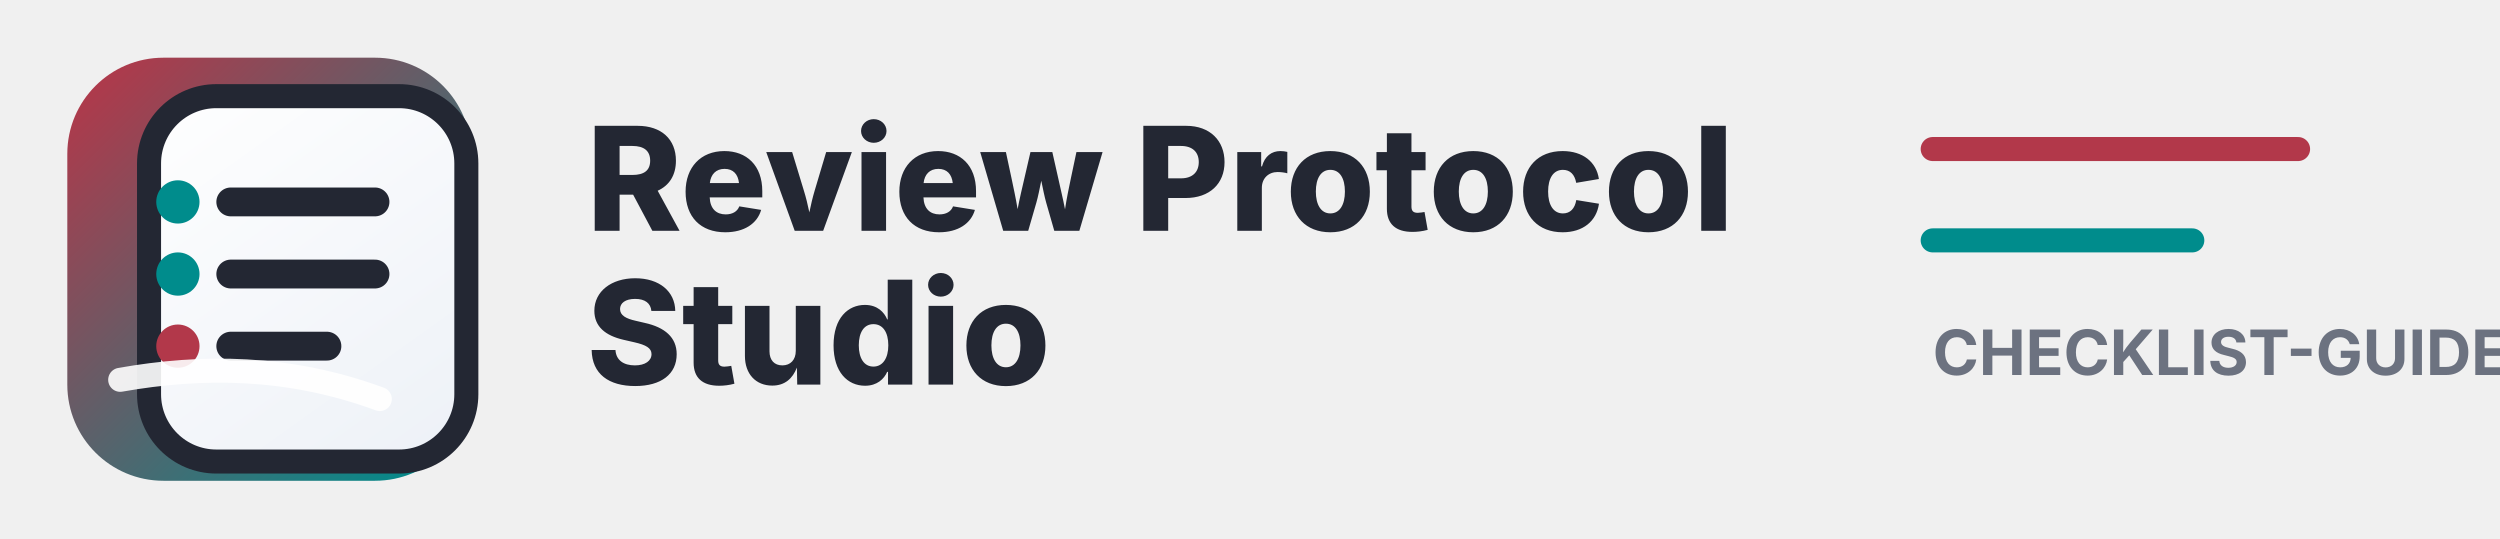
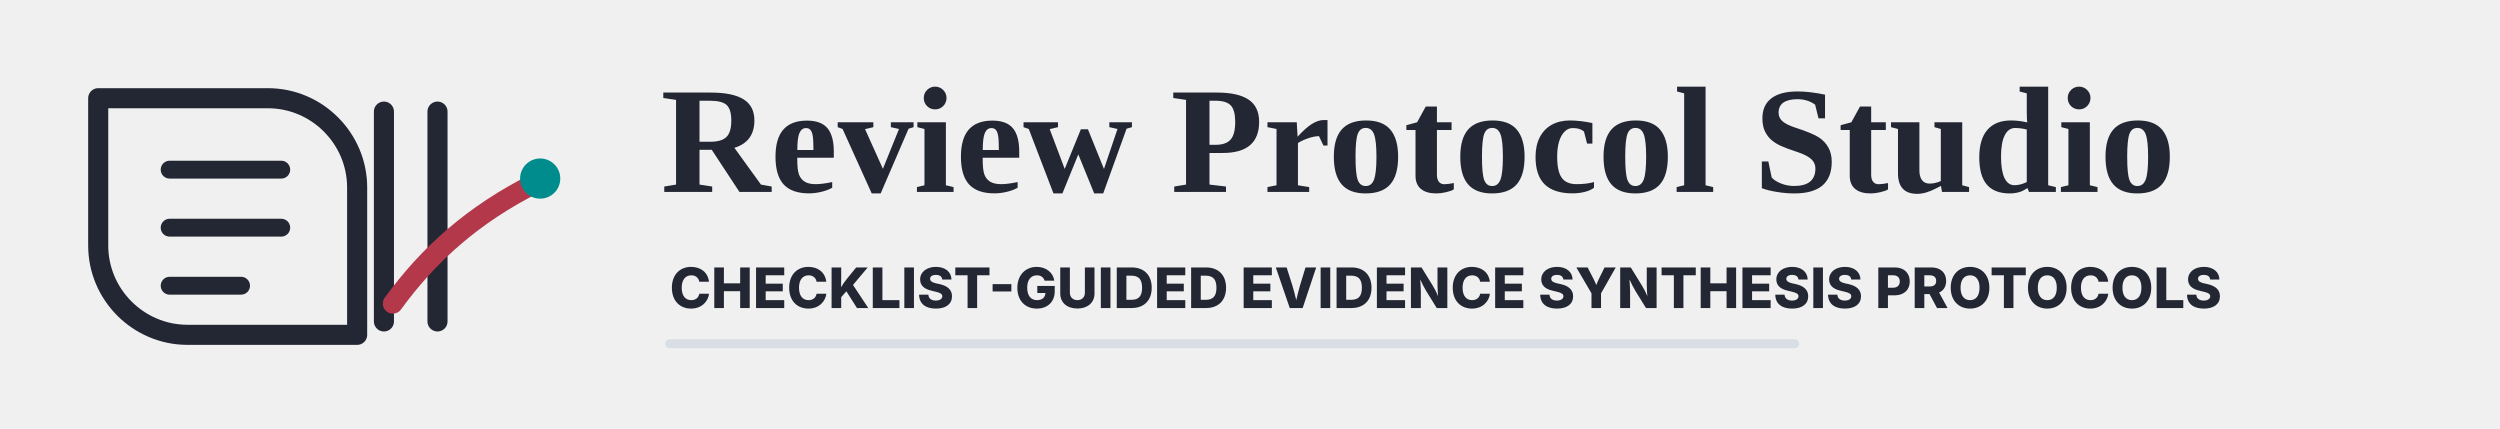
- <svg xmlns="http://www.w3.org/2000/svg" viewBox="0 0 520 112" role="img" aria-labelledby="title desc">
-   <defs>
-     <linearGradient id="page" x1="32" y1="14" x2="92" y2="98" gradientUnits="userSpaceOnUse">
-       <stop stop-color="#ffffff" />
-       <stop offset="1" stop-color="#edf1f7" />
-     </linearGradient>
-     <linearGradient id="accent" x1="16" y1="18" x2="94" y2="96" gradientUnits="userSpaceOnUse">
-       <stop stop-color="#b2384a" />
-       <stop offset="1" stop-color="#008c8c" />
-     </linearGradient>
-   </defs>
-   <g>
-     <rect x="14" y="12" width="84" height="88" rx="20" fill="url(#accent)" />
-     <rect x="31" y="20" width="66" height="76" rx="14" fill="url(#page)" stroke="#232733" stroke-width="5" />
-     <path d="M48 42h30M48 57h30M48 72h20" stroke="#232733" stroke-width="6" stroke-linecap="round" />
-     <circle cx="37" cy="42" r="4.5" fill="#008c8c" />
-     <circle cx="37" cy="57" r="4.5" fill="#008c8c" />
-     <circle cx="37" cy="72" r="4.5" fill="#b2384a" />
-     <path d="M25 79c17-3 35-3 54 4" fill="none" stroke="#ffffff" stroke-width="5" stroke-linecap="round" opacity=".9" />
+ <svg xmlns="http://www.w3.org/2000/svg" viewBox="0 0 560 96" role="img" aria-labelledby="title desc">
+   <g fill="none" stroke="#232733" stroke-linecap="round" stroke-linejoin="round">
+     <path d="M22 22h38c11 0 20 9 20 20v33H42c-11 0-20-9-20-20V22Z" stroke-width="4.5" />
+     <path d="M38 38h25M38 51h25M38 64h16" stroke-width="4" />
+     <path d="M86 25v47" stroke-width="4.5" />
+     <path d="M98 25v47" stroke-width="4.5" />
  </g>
+   <path d="M88 68c8-11 18-20 32-27" fill="none" stroke="#b2384a" stroke-width="4.5" stroke-linecap="round" />
+   <circle cx="121" cy="40" r="4.5" fill="#008c8c" />
  <g fill="#232733">
-     <text x="122" y="48" font-family="Inter, ui-sans-serif, system-ui, -apple-system, BlinkMacSystemFont, 'Segoe UI', sans-serif" font-size="30" font-weight="780">Review Protocol</text>
-     <text x="122" y="80" font-family="Inter, ui-sans-serif, system-ui, -apple-system, BlinkMacSystemFont, 'Segoe UI', sans-serif" font-size="30" font-weight="780">Studio</text>
+     <text x="148" y="43" font-family="Georgia, 'Times New Roman', serif" font-size="34" font-weight="700">Review Protocol Studio</text>
+     <text x="150" y="69" font-family="Inter, ui-sans-serif, system-ui, -apple-system, BlinkMacSystemFont, 'Segoe UI', sans-serif" font-size="12.5" font-weight="760">CHECKLIST-GUIDED EVIDENCE SYNTHESIS PROTOCOLS</text>
  </g>
-   <path d="M402 31h76" stroke="#b2384a" stroke-width="5" stroke-linecap="round" />
-   <path d="M402 50h54" stroke="#008c8c" stroke-width="5" stroke-linecap="round" />
-   <text x="402" y="78" fill="#6c7280" font-family="Inter, ui-sans-serif, system-ui, -apple-system, BlinkMacSystemFont, 'Segoe UI', sans-serif" font-size="13" font-weight="700">CHECKLIST-GUIDED PROTOCOLS</text>
+   <path d="M150 77h252" stroke="#d8dde6" stroke-width="2" stroke-linecap="round" />
</svg>
